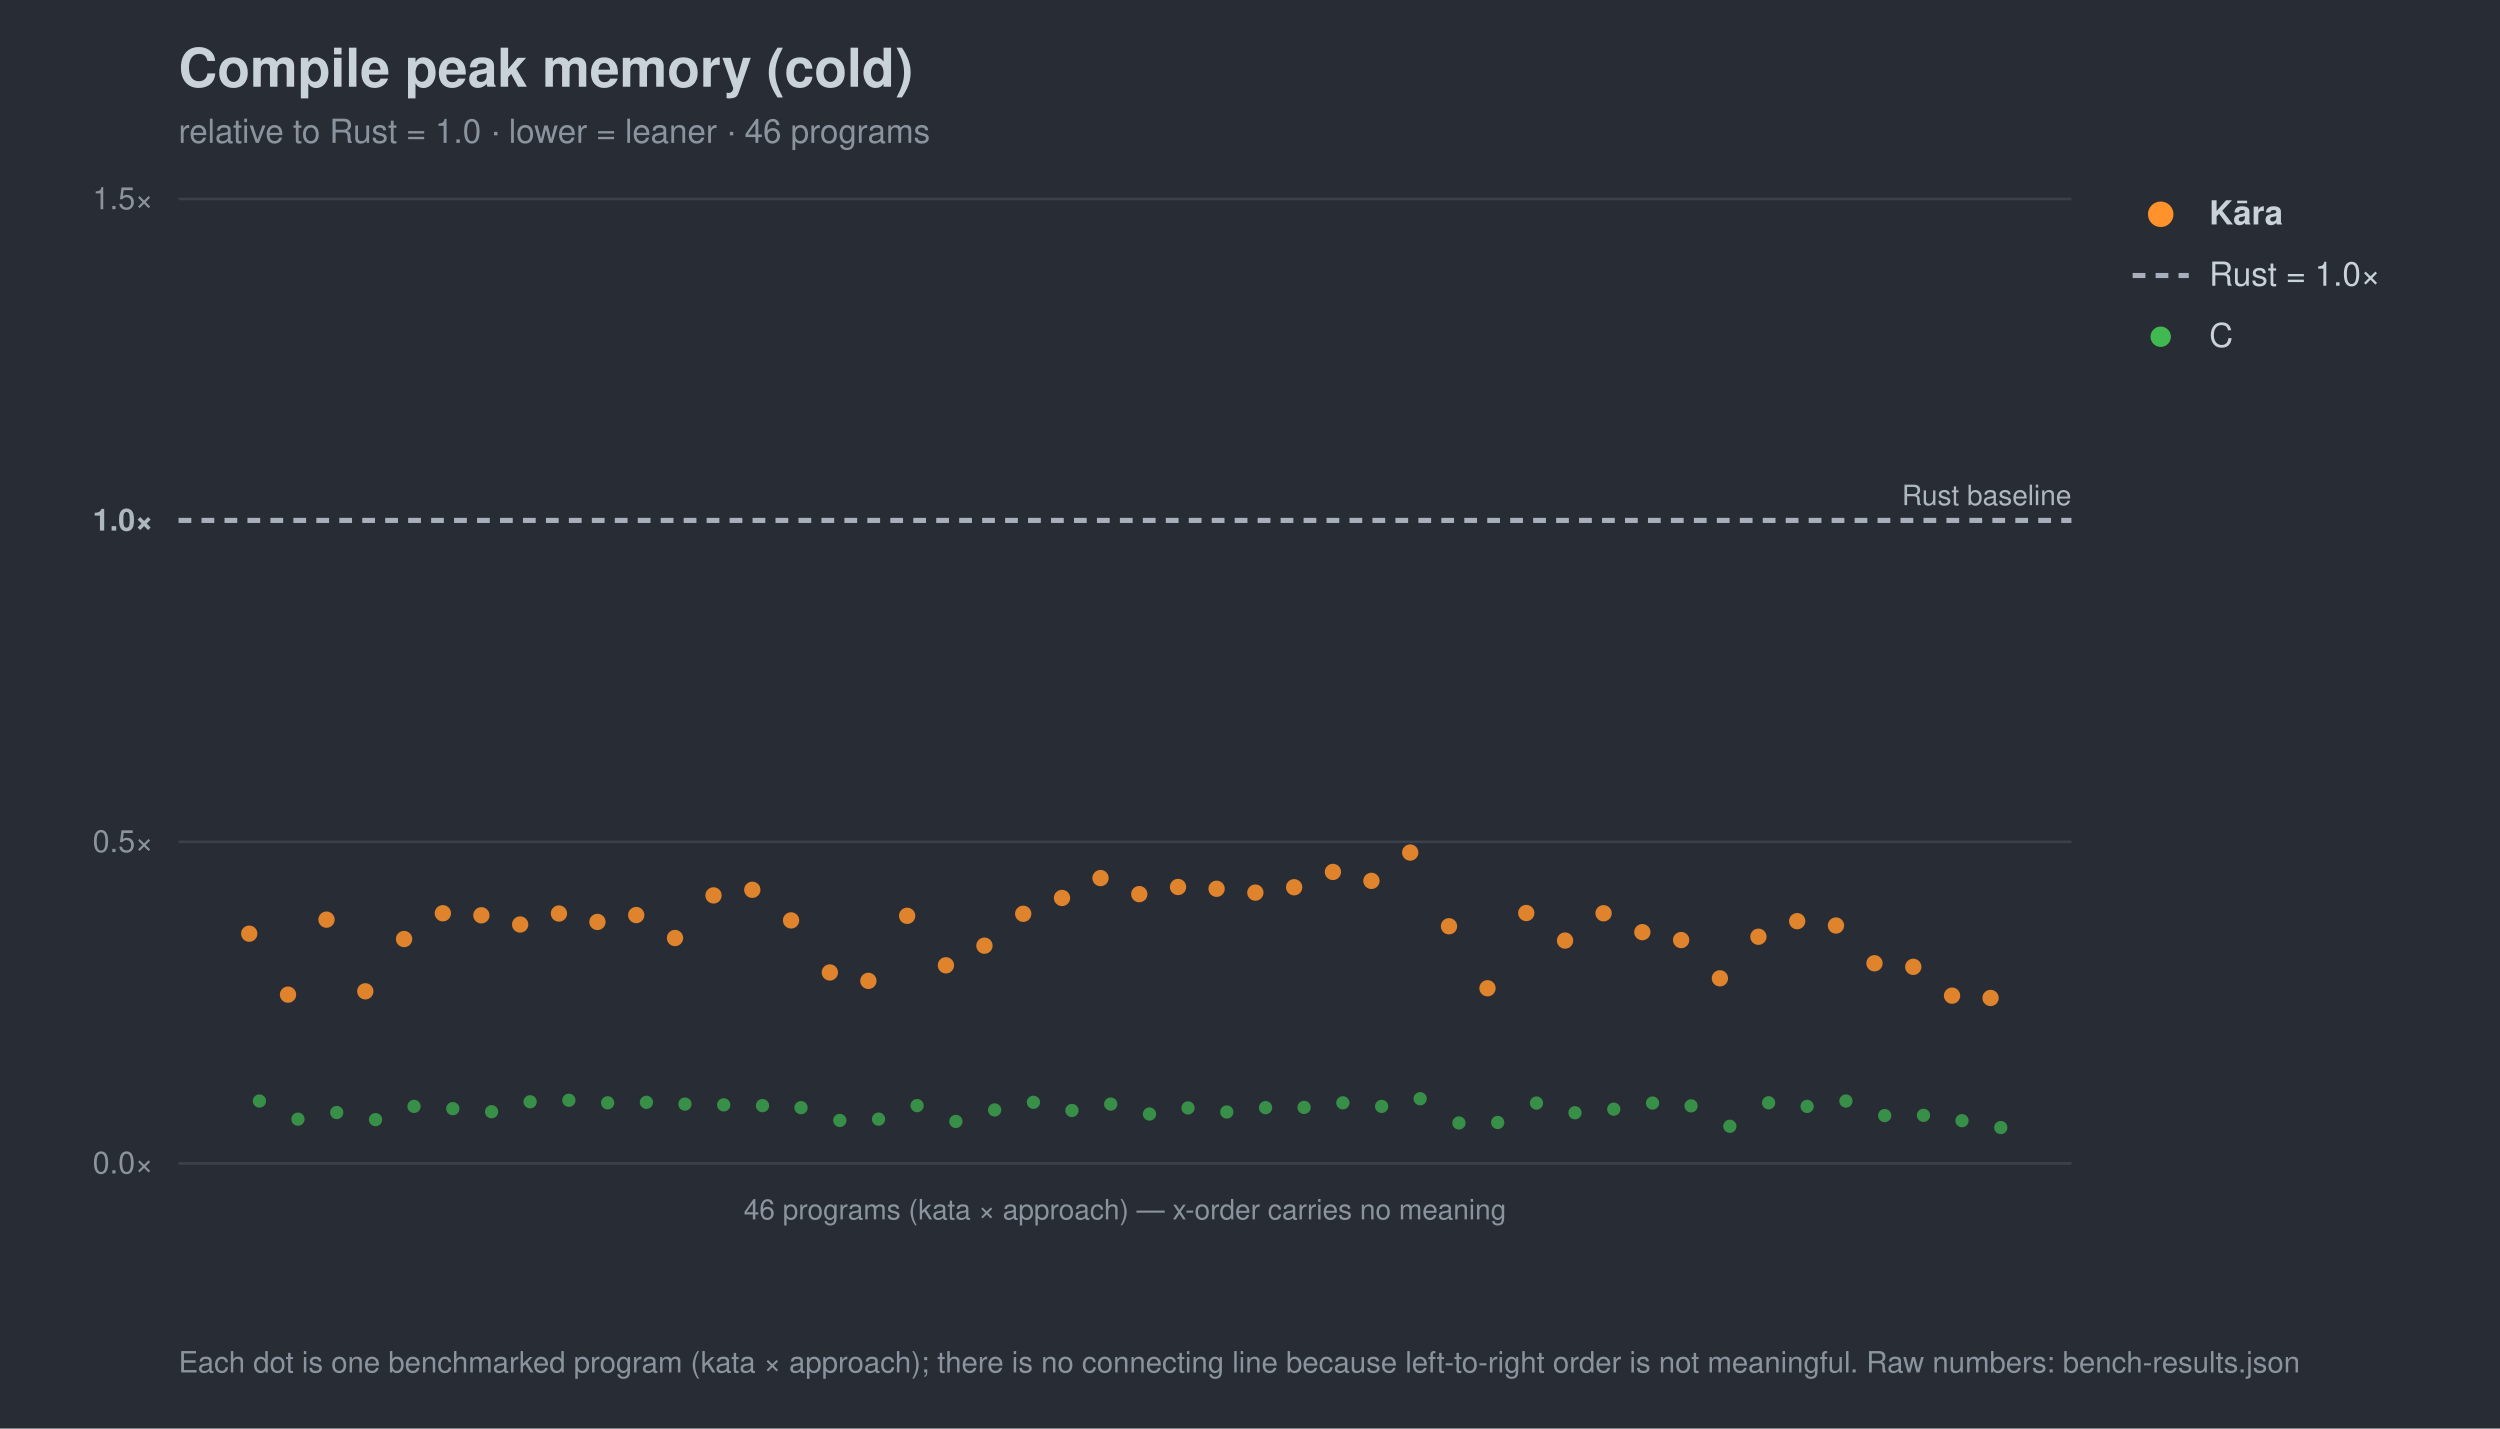
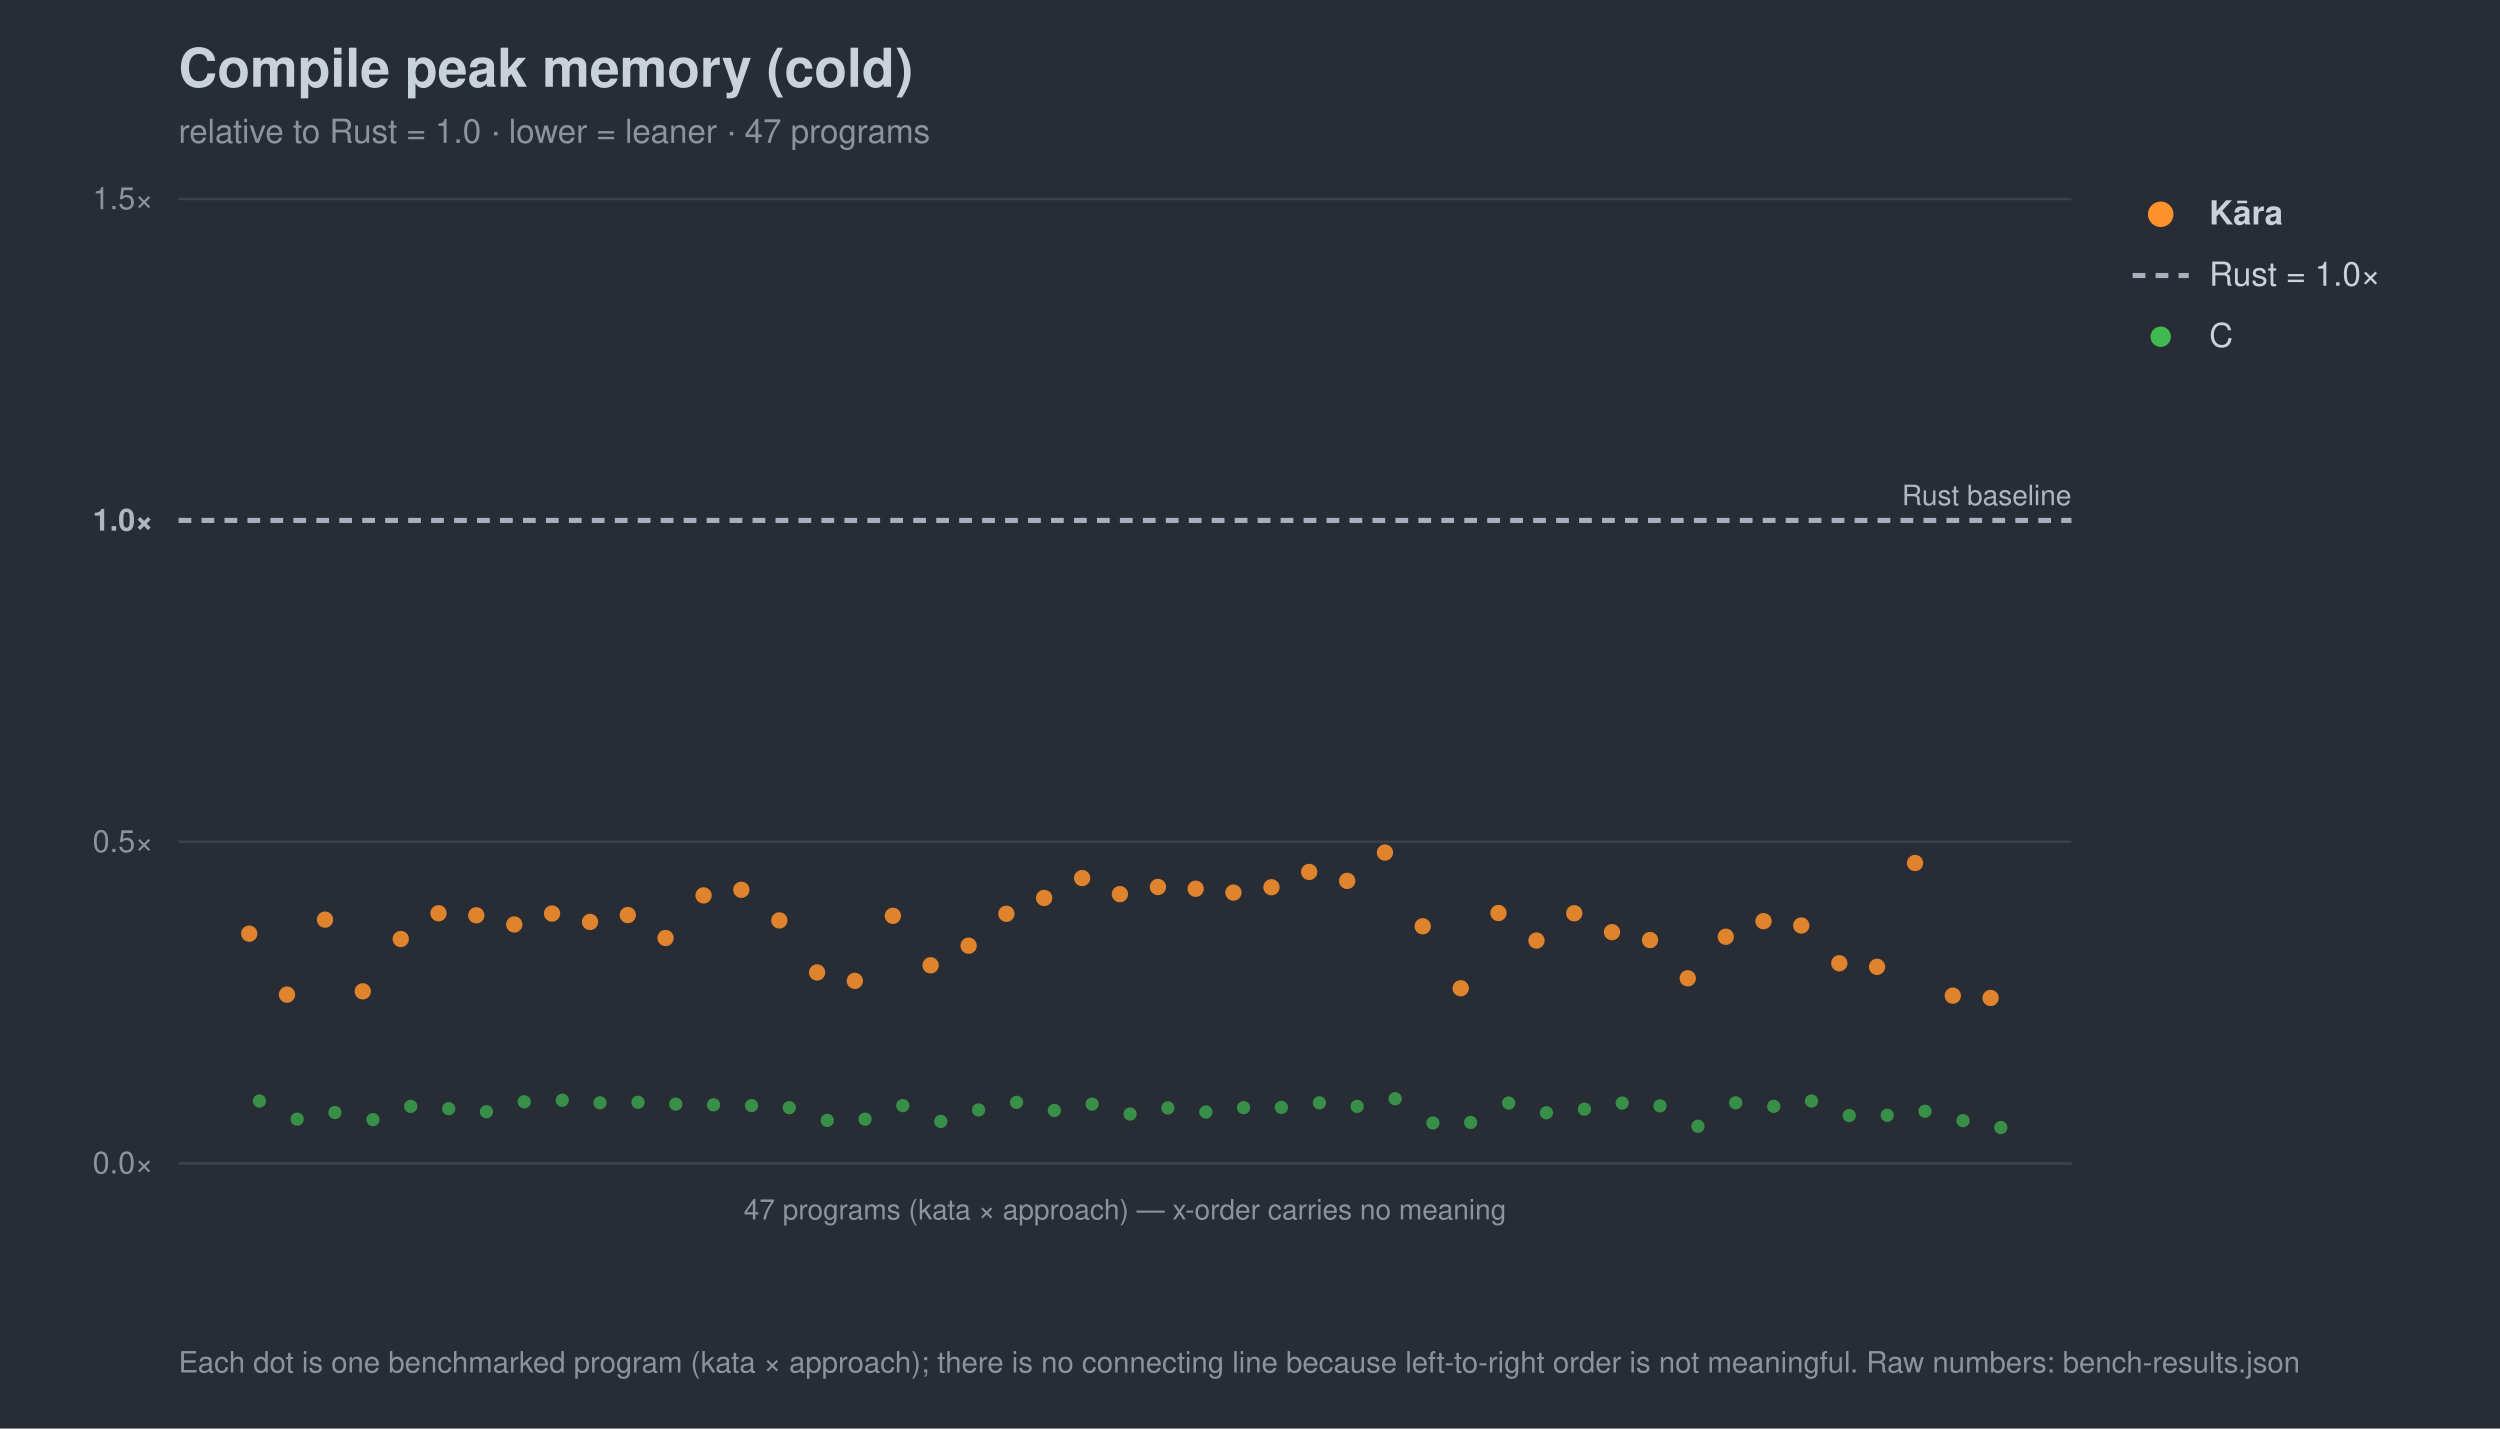
<svg xmlns="http://www.w3.org/2000/svg" width="980" height="560" viewBox="0 0 980 560" font-family="-apple-system,Segoe UI,Helvetica,Arial,sans-serif">
  <rect width="980" height="560" fill="#282c34" />
  <text x="70" y="34" font-size="21" font-weight="700" fill="#c9d1d9">Compile peak memory (cold)</text>
-   <text x="70" y="56" font-size="13" fill="#8b949e">relative to Rust = 1.0 · lower = leaner · 46 programs</text>
+   <text x="70" y="56" font-size="13" fill="#8b949e">relative to Rust = 1.0 · lower = leaner · 47 programs</text>
  <line x1="70" y1="456.0" x2="812" y2="456.0" stroke="#3b414b" stroke-width="1" />
  <text x="60" y="460.0" font-size="12" text-anchor="end" fill="#8b949e">0.0×</text>
  <line x1="70" y1="330.0" x2="812" y2="330.0" stroke="#3b414b" stroke-width="1" />
  <text x="60" y="334.0" font-size="12" text-anchor="end" fill="#8b949e">0.5×</text>
  <line x1="70" y1="204.0" x2="812" y2="204.0" stroke="#a7b0bc" stroke-width="2" stroke-dasharray="5 4" />
  <text x="60" y="208.0" font-size="12" text-anchor="end" fill="#aeb6c0" font-weight="700">1.0×</text>
  <line x1="70" y1="78.0" x2="812" y2="78.0" stroke="#3b414b" stroke-width="1" />
  <text x="60" y="82.0" font-size="12" text-anchor="end" fill="#8b949e">1.5×</text>
  <text x="812" y="198.0" font-size="11" text-anchor="end" fill="#aeb6c0">Rust baseline</text>
  <line x1="70" y1="456" x2="812" y2="456" stroke="#3b414b" />
-   <text x="441.0" y="478" font-size="11" text-anchor="middle" fill="#8b949e">46 programs (kata × approach) — x-order carries no meaning</text>
+   <text x="441.0" y="478" font-size="11" text-anchor="middle" fill="#8b949e">47 programs (kata × approach) — x-order carries no meaning</text>
  <circle cx="101.7" cy="431.6" r="2.6" fill="#3fb950" opacity="0.7" />
-   <circle cx="116.8" cy="438.7" r="2.6" fill="#3fb950" opacity="0.7" />
-   <circle cx="132.0" cy="436.1" r="2.6" fill="#3fb950" opacity="0.7" />
-   <circle cx="147.2" cy="438.9" r="2.6" fill="#3fb950" opacity="0.7" />
-   <circle cx="162.3" cy="433.7" r="2.6" fill="#3fb950" opacity="0.7" />
-   <circle cx="177.5" cy="434.6" r="2.6" fill="#3fb950" opacity="0.7" />
-   <circle cx="192.7" cy="435.8" r="2.6" fill="#3fb950" opacity="0.7" />
-   <circle cx="207.8" cy="431.9" r="2.6" fill="#3fb950" opacity="0.7" />
-   <circle cx="223.0" cy="431.3" r="2.6" fill="#3fb950" opacity="0.7" />
-   <circle cx="238.2" cy="432.3" r="2.6" fill="#3fb950" opacity="0.7" />
-   <circle cx="253.4" cy="432.1" r="2.6" fill="#3fb950" opacity="0.7" />
-   <circle cx="268.5" cy="432.8" r="2.6" fill="#3fb950" opacity="0.7" />
-   <circle cx="283.7" cy="433.1" r="2.6" fill="#3fb950" opacity="0.7" />
-   <circle cx="298.9" cy="433.4" r="2.6" fill="#3fb950" opacity="0.7" />
-   <circle cx="314.0" cy="434.2" r="2.6" fill="#3fb950" opacity="0.7" />
-   <circle cx="329.2" cy="439.2" r="2.6" fill="#3fb950" opacity="0.7" />
-   <circle cx="344.4" cy="438.7" r="2.6" fill="#3fb950" opacity="0.7" />
-   <circle cx="359.5" cy="433.4" r="2.6" fill="#3fb950" opacity="0.7" />
-   <circle cx="374.7" cy="439.6" r="2.6" fill="#3fb950" opacity="0.7" />
-   <circle cx="389.9" cy="435.1" r="2.6" fill="#3fb950" opacity="0.7" />
-   <circle cx="405.1" cy="432.1" r="2.6" fill="#3fb950" opacity="0.7" />
-   <circle cx="420.2" cy="435.3" r="2.6" fill="#3fb950" opacity="0.7" />
-   <circle cx="435.4" cy="432.8" r="2.6" fill="#3fb950" opacity="0.7" />
-   <circle cx="450.6" cy="436.7" r="2.6" fill="#3fb950" opacity="0.7" />
-   <circle cx="465.7" cy="434.3" r="2.6" fill="#3fb950" opacity="0.7" />
-   <circle cx="480.9" cy="435.9" r="2.6" fill="#3fb950" opacity="0.7" />
-   <circle cx="496.1" cy="434.2" r="2.6" fill="#3fb950" opacity="0.7" />
-   <circle cx="511.2" cy="434.1" r="2.6" fill="#3fb950" opacity="0.7" />
-   <circle cx="526.4" cy="432.3" r="2.6" fill="#3fb950" opacity="0.7" />
-   <circle cx="541.6" cy="433.7" r="2.6" fill="#3fb950" opacity="0.7" />
-   <circle cx="556.7" cy="430.7" r="2.6" fill="#3fb950" opacity="0.7" />
-   <circle cx="571.9" cy="440.2" r="2.6" fill="#3fb950" opacity="0.7" />
-   <circle cx="587.1" cy="440.0" r="2.6" fill="#3fb950" opacity="0.7" />
-   <circle cx="602.3" cy="432.4" r="2.6" fill="#3fb950" opacity="0.7" />
-   <circle cx="617.4" cy="436.2" r="2.6" fill="#3fb950" opacity="0.7" />
-   <circle cx="632.6" cy="434.8" r="2.6" fill="#3fb950" opacity="0.7" />
-   <circle cx="647.8" cy="432.4" r="2.6" fill="#3fb950" opacity="0.7" />
-   <circle cx="662.9" cy="433.5" r="2.6" fill="#3fb950" opacity="0.7" />
-   <circle cx="678.1" cy="441.5" r="2.6" fill="#3fb950" opacity="0.7" />
-   <circle cx="693.3" cy="432.3" r="2.6" fill="#3fb950" opacity="0.7" />
-   <circle cx="708.4" cy="433.7" r="2.6" fill="#3fb950" opacity="0.7" />
-   <circle cx="723.6" cy="431.6" r="2.6" fill="#3fb950" opacity="0.7" />
-   <circle cx="738.8" cy="437.3" r="2.6" fill="#3fb950" opacity="0.7" />
-   <circle cx="754.0" cy="437.2" r="2.6" fill="#3fb950" opacity="0.7" />
-   <circle cx="769.1" cy="439.3" r="2.6" fill="#3fb950" opacity="0.7" />
+   <circle cx="116.5" cy="438.7" r="2.6" fill="#3fb950" opacity="0.7" />
+   <circle cx="131.3" cy="436.1" r="2.6" fill="#3fb950" opacity="0.7" />
+   <circle cx="146.2" cy="438.9" r="2.6" fill="#3fb950" opacity="0.7" />
+   <circle cx="161.0" cy="433.7" r="2.6" fill="#3fb950" opacity="0.7" />
+   <circle cx="175.9" cy="434.6" r="2.6" fill="#3fb950" opacity="0.7" />
+   <circle cx="190.7" cy="435.8" r="2.6" fill="#3fb950" opacity="0.7" />
+   <circle cx="205.5" cy="431.9" r="2.6" fill="#3fb950" opacity="0.7" />
+   <circle cx="220.4" cy="431.3" r="2.6" fill="#3fb950" opacity="0.7" />
+   <circle cx="235.2" cy="432.3" r="2.6" fill="#3fb950" opacity="0.7" />
+   <circle cx="250.1" cy="432.1" r="2.6" fill="#3fb950" opacity="0.7" />
+   <circle cx="264.9" cy="432.8" r="2.6" fill="#3fb950" opacity="0.7" />
+   <circle cx="279.7" cy="433.1" r="2.6" fill="#3fb950" opacity="0.7" />
+   <circle cx="294.6" cy="433.4" r="2.6" fill="#3fb950" opacity="0.7" />
+   <circle cx="309.4" cy="434.2" r="2.6" fill="#3fb950" opacity="0.7" />
+   <circle cx="324.3" cy="439.2" r="2.6" fill="#3fb950" opacity="0.7" />
+   <circle cx="339.1" cy="438.7" r="2.6" fill="#3fb950" opacity="0.7" />
+   <circle cx="353.9" cy="433.4" r="2.6" fill="#3fb950" opacity="0.7" />
+   <circle cx="368.8" cy="439.6" r="2.6" fill="#3fb950" opacity="0.7" />
+   <circle cx="383.6" cy="435.1" r="2.6" fill="#3fb950" opacity="0.7" />
+   <circle cx="398.5" cy="432.1" r="2.6" fill="#3fb950" opacity="0.7" />
+   <circle cx="413.3" cy="435.3" r="2.6" fill="#3fb950" opacity="0.7" />
+   <circle cx="428.1" cy="432.8" r="2.6" fill="#3fb950" opacity="0.7" />
+   <circle cx="443.0" cy="436.7" r="2.6" fill="#3fb950" opacity="0.7" />
+   <circle cx="457.8" cy="434.3" r="2.6" fill="#3fb950" opacity="0.7" />
+   <circle cx="472.7" cy="435.9" r="2.6" fill="#3fb950" opacity="0.7" />
+   <circle cx="487.5" cy="434.2" r="2.6" fill="#3fb950" opacity="0.7" />
+   <circle cx="502.3" cy="434.1" r="2.6" fill="#3fb950" opacity="0.7" />
+   <circle cx="517.2" cy="432.3" r="2.6" fill="#3fb950" opacity="0.7" />
+   <circle cx="532.0" cy="433.7" r="2.6" fill="#3fb950" opacity="0.7" />
+   <circle cx="546.9" cy="430.7" r="2.6" fill="#3fb950" opacity="0.7" />
+   <circle cx="561.7" cy="440.2" r="2.6" fill="#3fb950" opacity="0.7" />
+   <circle cx="576.5" cy="440.0" r="2.6" fill="#3fb950" opacity="0.7" />
+   <circle cx="591.4" cy="432.4" r="2.6" fill="#3fb950" opacity="0.7" />
+   <circle cx="606.2" cy="436.2" r="2.6" fill="#3fb950" opacity="0.7" />
+   <circle cx="621.1" cy="434.8" r="2.6" fill="#3fb950" opacity="0.7" />
+   <circle cx="635.9" cy="432.4" r="2.6" fill="#3fb950" opacity="0.7" />
+   <circle cx="650.7" cy="433.5" r="2.6" fill="#3fb950" opacity="0.7" />
+   <circle cx="665.6" cy="441.5" r="2.6" fill="#3fb950" opacity="0.7" />
+   <circle cx="680.4" cy="432.3" r="2.6" fill="#3fb950" opacity="0.7" />
+   <circle cx="695.3" cy="433.7" r="2.6" fill="#3fb950" opacity="0.7" />
+   <circle cx="710.1" cy="431.6" r="2.6" fill="#3fb950" opacity="0.7" />
+   <circle cx="724.9" cy="437.3" r="2.6" fill="#3fb950" opacity="0.7" />
+   <circle cx="739.8" cy="437.2" r="2.6" fill="#3fb950" opacity="0.7" />
+   <circle cx="754.6" cy="435.6" r="2.6" fill="#3fb950" opacity="0.7" />
+   <circle cx="769.5" cy="439.3" r="2.6" fill="#3fb950" opacity="0.7" />
  <circle cx="784.3" cy="442.0" r="2.6" fill="#3fb950" opacity="0.7" />
  <circle cx="97.7" cy="366.0" r="3.2" fill="#ff922b" opacity="0.85" />
-   <circle cx="112.9" cy="389.9" r="3.2" fill="#ff922b" opacity="0.85" />
-   <circle cx="128.0" cy="360.5" r="3.2" fill="#ff922b" opacity="0.85" />
-   <circle cx="143.2" cy="388.6" r="3.2" fill="#ff922b" opacity="0.85" />
-   <circle cx="158.4" cy="368.1" r="3.2" fill="#ff922b" opacity="0.85" />
-   <circle cx="173.6" cy="358.0" r="3.2" fill="#ff922b" opacity="0.85" />
-   <circle cx="188.7" cy="358.8" r="3.2" fill="#ff922b" opacity="0.85" />
-   <circle cx="203.9" cy="362.4" r="3.2" fill="#ff922b" opacity="0.85" />
-   <circle cx="219.1" cy="358.1" r="3.2" fill="#ff922b" opacity="0.85" />
-   <circle cx="234.2" cy="361.4" r="3.2" fill="#ff922b" opacity="0.85" />
-   <circle cx="249.4" cy="358.7" r="3.2" fill="#ff922b" opacity="0.85" />
-   <circle cx="264.6" cy="367.7" r="3.2" fill="#ff922b" opacity="0.85" />
-   <circle cx="279.7" cy="351.0" r="3.2" fill="#ff922b" opacity="0.85" />
-   <circle cx="294.9" cy="348.8" r="3.2" fill="#ff922b" opacity="0.85" />
-   <circle cx="310.1" cy="360.8" r="3.2" fill="#ff922b" opacity="0.85" />
-   <circle cx="325.3" cy="381.2" r="3.2" fill="#ff922b" opacity="0.85" />
-   <circle cx="340.4" cy="384.5" r="3.2" fill="#ff922b" opacity="0.85" />
-   <circle cx="355.6" cy="359.0" r="3.2" fill="#ff922b" opacity="0.85" />
-   <circle cx="370.8" cy="378.4" r="3.2" fill="#ff922b" opacity="0.85" />
-   <circle cx="385.9" cy="370.7" r="3.2" fill="#ff922b" opacity="0.85" />
-   <circle cx="401.1" cy="358.2" r="3.2" fill="#ff922b" opacity="0.85" />
-   <circle cx="416.3" cy="352.0" r="3.2" fill="#ff922b" opacity="0.85" />
-   <circle cx="431.4" cy="344.2" r="3.2" fill="#ff922b" opacity="0.85" />
-   <circle cx="446.6" cy="350.5" r="3.2" fill="#ff922b" opacity="0.85" />
-   <circle cx="461.8" cy="347.7" r="3.2" fill="#ff922b" opacity="0.85" />
-   <circle cx="476.9" cy="348.4" r="3.2" fill="#ff922b" opacity="0.85" />
-   <circle cx="492.1" cy="349.9" r="3.2" fill="#ff922b" opacity="0.85" />
-   <circle cx="507.3" cy="347.8" r="3.2" fill="#ff922b" opacity="0.85" />
-   <circle cx="522.5" cy="341.8" r="3.2" fill="#ff922b" opacity="0.85" />
-   <circle cx="537.6" cy="345.3" r="3.2" fill="#ff922b" opacity="0.85" />
-   <circle cx="552.8" cy="334.2" r="3.2" fill="#ff922b" opacity="0.85" />
-   <circle cx="568.0" cy="363.1" r="3.2" fill="#ff922b" opacity="0.85" />
-   <circle cx="583.1" cy="387.4" r="3.2" fill="#ff922b" opacity="0.85" />
-   <circle cx="598.3" cy="357.9" r="3.2" fill="#ff922b" opacity="0.85" />
-   <circle cx="613.5" cy="368.7" r="3.2" fill="#ff922b" opacity="0.85" />
-   <circle cx="628.6" cy="358.0" r="3.2" fill="#ff922b" opacity="0.85" />
-   <circle cx="643.8" cy="365.4" r="3.2" fill="#ff922b" opacity="0.85" />
-   <circle cx="659.0" cy="368.5" r="3.2" fill="#ff922b" opacity="0.85" />
-   <circle cx="674.2" cy="383.5" r="3.2" fill="#ff922b" opacity="0.85" />
-   <circle cx="689.3" cy="367.2" r="3.2" fill="#ff922b" opacity="0.85" />
-   <circle cx="704.5" cy="361.1" r="3.2" fill="#ff922b" opacity="0.85" />
-   <circle cx="719.7" cy="362.8" r="3.2" fill="#ff922b" opacity="0.85" />
-   <circle cx="734.8" cy="377.6" r="3.2" fill="#ff922b" opacity="0.85" />
-   <circle cx="750.0" cy="379.0" r="3.2" fill="#ff922b" opacity="0.85" />
-   <circle cx="765.2" cy="390.3" r="3.2" fill="#ff922b" opacity="0.85" />
+   <circle cx="112.5" cy="389.9" r="3.2" fill="#ff922b" opacity="0.85" />
+   <circle cx="127.4" cy="360.5" r="3.2" fill="#ff922b" opacity="0.85" />
+   <circle cx="142.2" cy="388.6" r="3.2" fill="#ff922b" opacity="0.85" />
+   <circle cx="157.1" cy="368.1" r="3.2" fill="#ff922b" opacity="0.85" />
+   <circle cx="171.9" cy="358.0" r="3.2" fill="#ff922b" opacity="0.85" />
+   <circle cx="186.7" cy="358.8" r="3.2" fill="#ff922b" opacity="0.85" />
+   <circle cx="201.6" cy="362.4" r="3.2" fill="#ff922b" opacity="0.85" />
+   <circle cx="216.4" cy="358.1" r="3.2" fill="#ff922b" opacity="0.85" />
+   <circle cx="231.3" cy="361.4" r="3.2" fill="#ff922b" opacity="0.85" />
+   <circle cx="246.1" cy="358.7" r="3.2" fill="#ff922b" opacity="0.85" />
+   <circle cx="260.9" cy="367.7" r="3.2" fill="#ff922b" opacity="0.85" />
+   <circle cx="275.8" cy="351.0" r="3.2" fill="#ff922b" opacity="0.85" />
+   <circle cx="290.6" cy="348.8" r="3.2" fill="#ff922b" opacity="0.85" />
+   <circle cx="305.5" cy="360.8" r="3.2" fill="#ff922b" opacity="0.85" />
+   <circle cx="320.3" cy="381.2" r="3.2" fill="#ff922b" opacity="0.85" />
+   <circle cx="335.1" cy="384.5" r="3.2" fill="#ff922b" opacity="0.85" />
+   <circle cx="350.0" cy="359.0" r="3.2" fill="#ff922b" opacity="0.85" />
+   <circle cx="364.8" cy="378.4" r="3.2" fill="#ff922b" opacity="0.85" />
+   <circle cx="379.7" cy="370.7" r="3.2" fill="#ff922b" opacity="0.85" />
+   <circle cx="394.5" cy="358.2" r="3.2" fill="#ff922b" opacity="0.85" />
+   <circle cx="409.3" cy="352.0" r="3.2" fill="#ff922b" opacity="0.85" />
+   <circle cx="424.2" cy="344.2" r="3.2" fill="#ff922b" opacity="0.85" />
+   <circle cx="439.0" cy="350.5" r="3.2" fill="#ff922b" opacity="0.85" />
+   <circle cx="453.9" cy="347.7" r="3.2" fill="#ff922b" opacity="0.85" />
+   <circle cx="468.7" cy="348.4" r="3.2" fill="#ff922b" opacity="0.85" />
+   <circle cx="483.5" cy="349.9" r="3.2" fill="#ff922b" opacity="0.85" />
+   <circle cx="498.4" cy="347.8" r="3.2" fill="#ff922b" opacity="0.85" />
+   <circle cx="513.2" cy="341.8" r="3.2" fill="#ff922b" opacity="0.85" />
+   <circle cx="528.1" cy="345.3" r="3.2" fill="#ff922b" opacity="0.85" />
+   <circle cx="542.9" cy="334.2" r="3.2" fill="#ff922b" opacity="0.85" />
+   <circle cx="557.7" cy="363.1" r="3.2" fill="#ff922b" opacity="0.85" />
+   <circle cx="572.6" cy="387.4" r="3.2" fill="#ff922b" opacity="0.85" />
+   <circle cx="587.4" cy="357.9" r="3.2" fill="#ff922b" opacity="0.85" />
+   <circle cx="602.3" cy="368.7" r="3.2" fill="#ff922b" opacity="0.85" />
+   <circle cx="617.1" cy="358.0" r="3.2" fill="#ff922b" opacity="0.85" />
+   <circle cx="631.9" cy="365.4" r="3.2" fill="#ff922b" opacity="0.85" />
+   <circle cx="646.8" cy="368.5" r="3.2" fill="#ff922b" opacity="0.85" />
+   <circle cx="661.6" cy="383.5" r="3.2" fill="#ff922b" opacity="0.85" />
+   <circle cx="676.5" cy="367.2" r="3.2" fill="#ff922b" opacity="0.85" />
+   <circle cx="691.3" cy="361.1" r="3.2" fill="#ff922b" opacity="0.85" />
+   <circle cx="706.1" cy="362.8" r="3.2" fill="#ff922b" opacity="0.85" />
+   <circle cx="721.0" cy="377.6" r="3.2" fill="#ff922b" opacity="0.85" />
+   <circle cx="735.8" cy="379.0" r="3.2" fill="#ff922b" opacity="0.85" />
+   <circle cx="750.7" cy="338.3" r="3.2" fill="#ff922b" opacity="0.85" />
+   <circle cx="765.5" cy="390.3" r="3.2" fill="#ff922b" opacity="0.85" />
  <circle cx="780.3" cy="391.2" r="3.2" fill="#ff922b" opacity="0.85" />
  <circle cx="847" cy="84" r="5" fill="#ff922b" />
  <text x="866" y="88" font-size="13" fill="#c9d1d9" font-weight="700">Kāra</text>
  <line x1="836" y1="108" x2="858" y2="108" stroke="#a7b0bc" stroke-width="2" stroke-dasharray="5 4" />
  <text x="866" y="112" font-size="13" fill="#c9d1d9" font-weight="400">Rust = 1.0×</text>
  <circle cx="847" cy="132" r="4" fill="#3fb950" />
  <text x="866" y="136" font-size="13" fill="#c9d1d9" font-weight="400">C</text>
  <text x="70" y="538" font-size="11.5" fill="#8b949e">Each dot is one benchmarked program (kata × approach); there is no connecting line because left-to-right order is not meaningful. Raw numbers: bench-results.json</text>
</svg>
